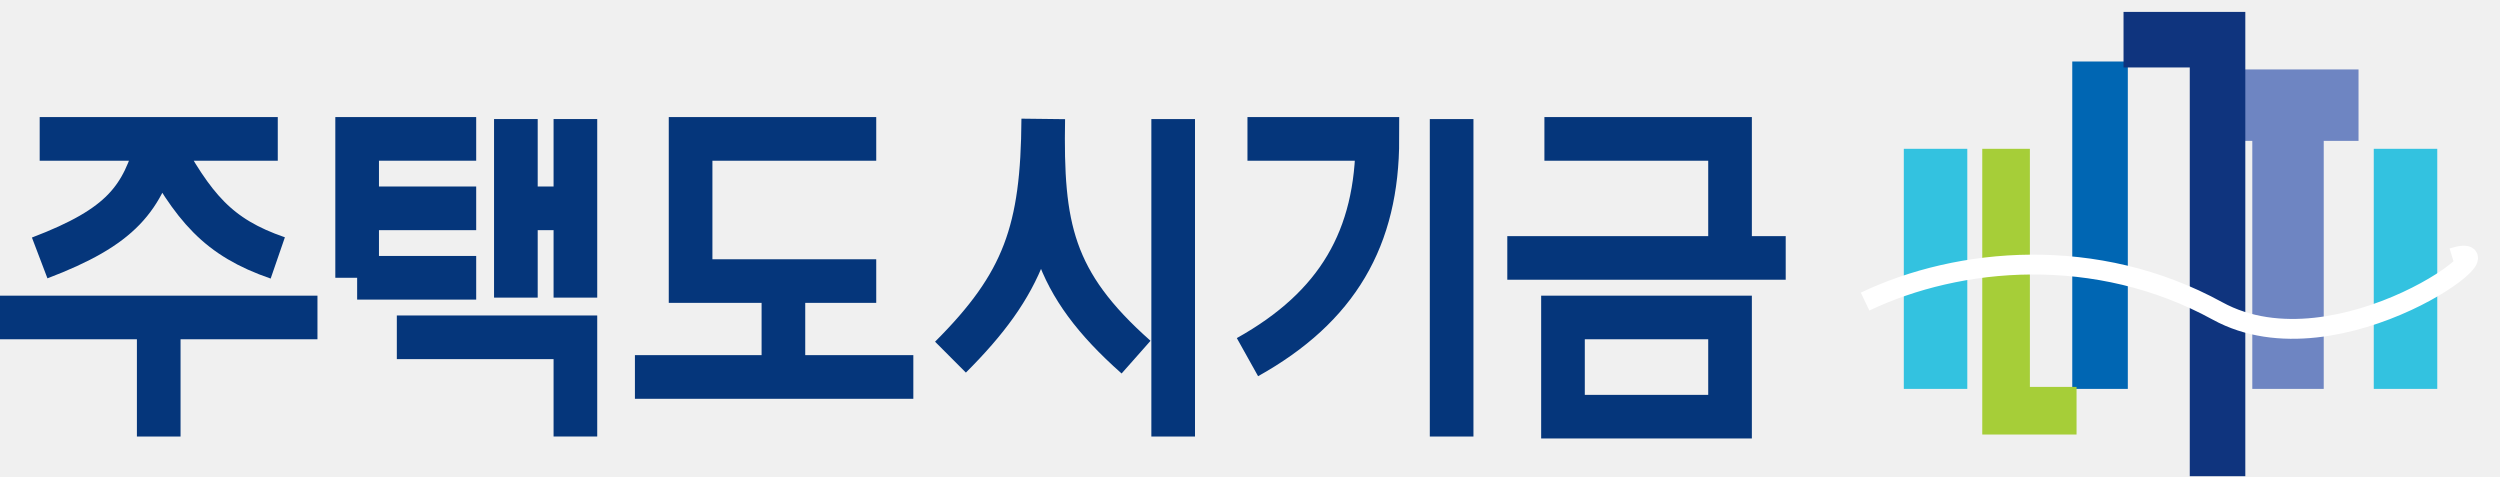
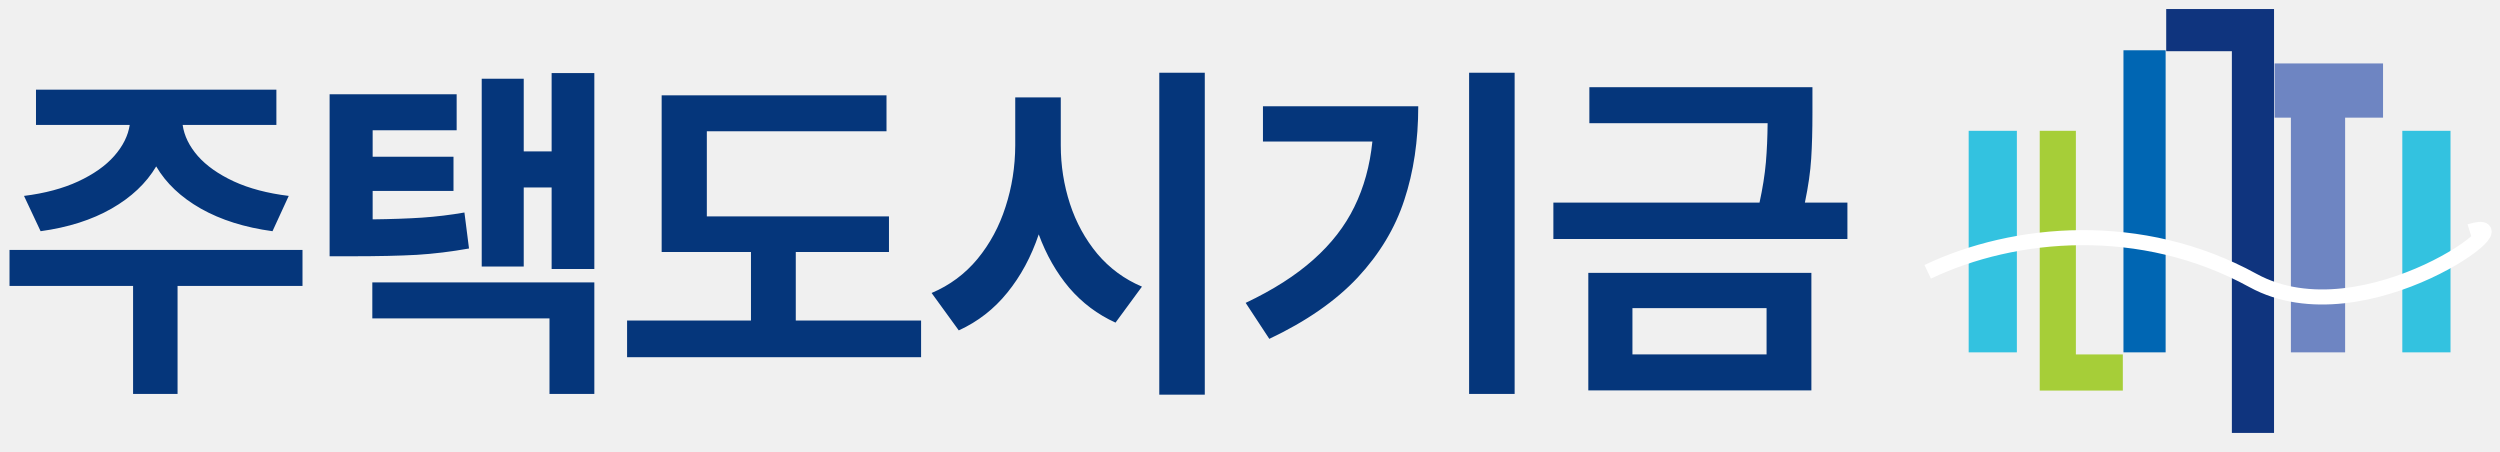
- <svg xmlns="http://www.w3.org/2000/svg" width="63" height="12" viewBox="0 0 63 12" fill="none">
-   <path d="M12 3.5H9V5.25M10 7H9M9 7H12M9 7V5.25M9 5.25H12M13 3V5.25M13 7.5V5.25M13 5.25H14.5M14.5 5.25V3M14.5 5.25V7.5M10 8.5H14.5V11" stroke="#05367B" stroke-width="1.1" />
-   <path d="M1 3.5H4M6.5 3.5H4M4 3.5C3.993 3.526 3.986 3.552 3.979 3.577M4 3.5H7M1 6.5C3.074 5.711 3.594 5.004 3.979 3.577M3.979 3.577C4.879 5.239 5.486 5.978 7 6.5M0 8H4M8 8H4M4 8V11" stroke="#05367B" stroke-width="1.1" />
-   <path d="M22.081 3.5H17.403V7.083H19.742M22.081 7.083H19.742M19.742 7.083V9.5H16H23.016M23.952 9C25.807 7.148 26.274 5.81 26.29 3C26.242 5.706 26.498 7.115 28.629 9M29.564 3V11M31.436 3.5H34.71C34.71 6 33.706 7.733 31.436 9M36.581 3V11M38.919 3.5H43.597V6.5H37.984H45M39.387 8V10.5H43.597V8H39.387Z" stroke="#05367B" stroke-width="1.1" />
-   <path d="M48.776 3.75V9.8" stroke="#33C2E0" stroke-width="1.6" />
-   <path d="M60.619 3.75V9.8" stroke="#33C2E0" stroke-width="1.6" />
-   <path d="M52.921 1.55V9.8" stroke="#0066B3" stroke-width="1.4" />
-   <path d="M59.435 2.65H57.658M56.474 2.65H57.658M57.658 2.65V9.8" stroke="#6E85C2" stroke-width="1.8" />
-   <path d="M53.513 1H55.882V12" stroke="#0F347E" stroke-width="1.4" />
-   <path d="M50.553 3.75V10.35H52.329" stroke="#A6CE38" stroke-width="1.2" />
-   <path d="M47 7.6C49.37 6.471 52.831 6.163 55.882 7.836C58.933 9.51 63.58 5.95 61.803 6.5" stroke="white" stroke-width="0.5" />
+ <svg xmlns="http://www.w3.org/2000/svg" width="83" height="15" viewBox="0 0 83 15" fill="none">
+   <path d="M66.16 4.343V11.698" stroke="#33C2E0" stroke-width="1.6" />
+   <path d="M80.557 4.343V11.698" stroke="#33C2E0" stroke-width="1.6" />
+   <path d="M71.199 1.669V11.698" stroke="#0066B3" stroke-width="1.4" />
+   <path d="M79.117 3.006H76.958M75.518 3.006H76.958M76.958 3.006V11.698" stroke="#6E85C2" stroke-width="1.8" />
+   <path d="M71.918 1H74.798V14.373" stroke="#0F347E" stroke-width="1.4" />
+   <path d="M68.319 4.343V12.367H70.478" stroke="#A6CE38" stroke-width="1.2" />
+   <path d="M64 9.024C66.881 7.652 71.089 7.276 74.798 9.311C78.507 11.346 84.156 7.018 81.997 7.687" stroke="white" stroke-width="0.5" />
+   <path d="M10.043 9.492H5.895V13.078H4.418V9.492H0.316V8.297H10.043V9.492ZM9.176 4.148H6.064C6.115 4.508 6.283 4.852 6.568 5.18C6.854 5.504 7.252 5.785 7.764 6.023C8.275 6.258 8.883 6.418 9.586 6.504L9.047 7.676C8.125 7.551 7.332 7.301 6.668 6.926C6.008 6.551 5.514 6.084 5.186 5.525C4.854 6.084 4.359 6.551 3.703 6.926C3.047 7.301 2.262 7.551 1.348 7.676L0.797 6.504C1.488 6.418 2.088 6.258 2.596 6.023C3.107 5.785 3.506 5.504 3.791 5.18C4.08 4.852 4.252 4.508 4.307 4.148H1.195V2.977H9.176V4.148ZM15.161 4.324H12.372V5.203H15.056V6.34H12.372V7.283C13.005 7.275 13.554 7.256 14.019 7.225C14.483 7.193 14.95 7.137 15.419 7.055L15.571 8.25C14.982 8.355 14.403 8.426 13.837 8.461C13.271 8.492 12.548 8.508 11.669 8.508H10.943V3.129H15.161V4.324ZM19.732 8.93H18.314V6.223H17.388V8.848H15.993V2.613H17.388V5.027H18.314V2.426H19.732V8.93ZM19.732 13.078H18.243V10.57H12.361V9.375H19.732V13.078ZM29.514 8.367H26.42V10.641H30.58V11.859H20.819V10.641H24.932V8.367H21.967V3.164H29.432V4.359H23.467V7.184H29.514V8.367ZM35.218 4.828C35.218 5.496 35.32 6.143 35.523 6.768C35.726 7.389 36.029 7.941 36.431 8.426C36.837 8.906 37.331 9.27 37.913 9.516L37.035 10.711C36.441 10.441 35.929 10.057 35.499 9.557C35.074 9.053 34.736 8.461 34.486 7.781C34.236 8.523 33.888 9.168 33.443 9.715C33.001 10.262 32.464 10.68 31.831 10.969L30.929 9.727C31.531 9.473 32.038 9.096 32.453 8.596C32.867 8.092 33.177 7.516 33.384 6.867C33.595 6.219 33.703 5.539 33.706 4.828V3.234H35.218V4.828ZM39.999 13.102H38.488V2.414H39.999V13.102ZM50.286 13.078H48.774V2.414H50.286V13.078ZM47.086 3.527C47.086 4.668 46.932 5.705 46.623 6.639C46.319 7.572 45.803 8.43 45.077 9.211C44.35 9.988 43.372 10.668 42.141 11.25L41.356 10.055C42.266 9.625 43.016 9.146 43.606 8.619C44.2 8.092 44.653 7.508 44.965 6.867C45.282 6.223 45.481 5.5 45.563 4.699H41.93V3.527H47.086ZM60.173 3.75C60.173 4.32 60.16 4.824 60.132 5.262C60.105 5.699 60.035 6.188 59.922 6.727H61.334V7.934H51.572V6.727H58.416C58.521 6.246 58.591 5.803 58.627 5.396C58.662 4.986 58.681 4.551 58.685 4.09H52.767V2.895H60.173V3.75ZM60.138 12.961H52.732V9.059H60.138V12.961ZM54.197 11.766H58.65V10.23H54.197V11.766Z" fill="#05367B" />
</svg>
